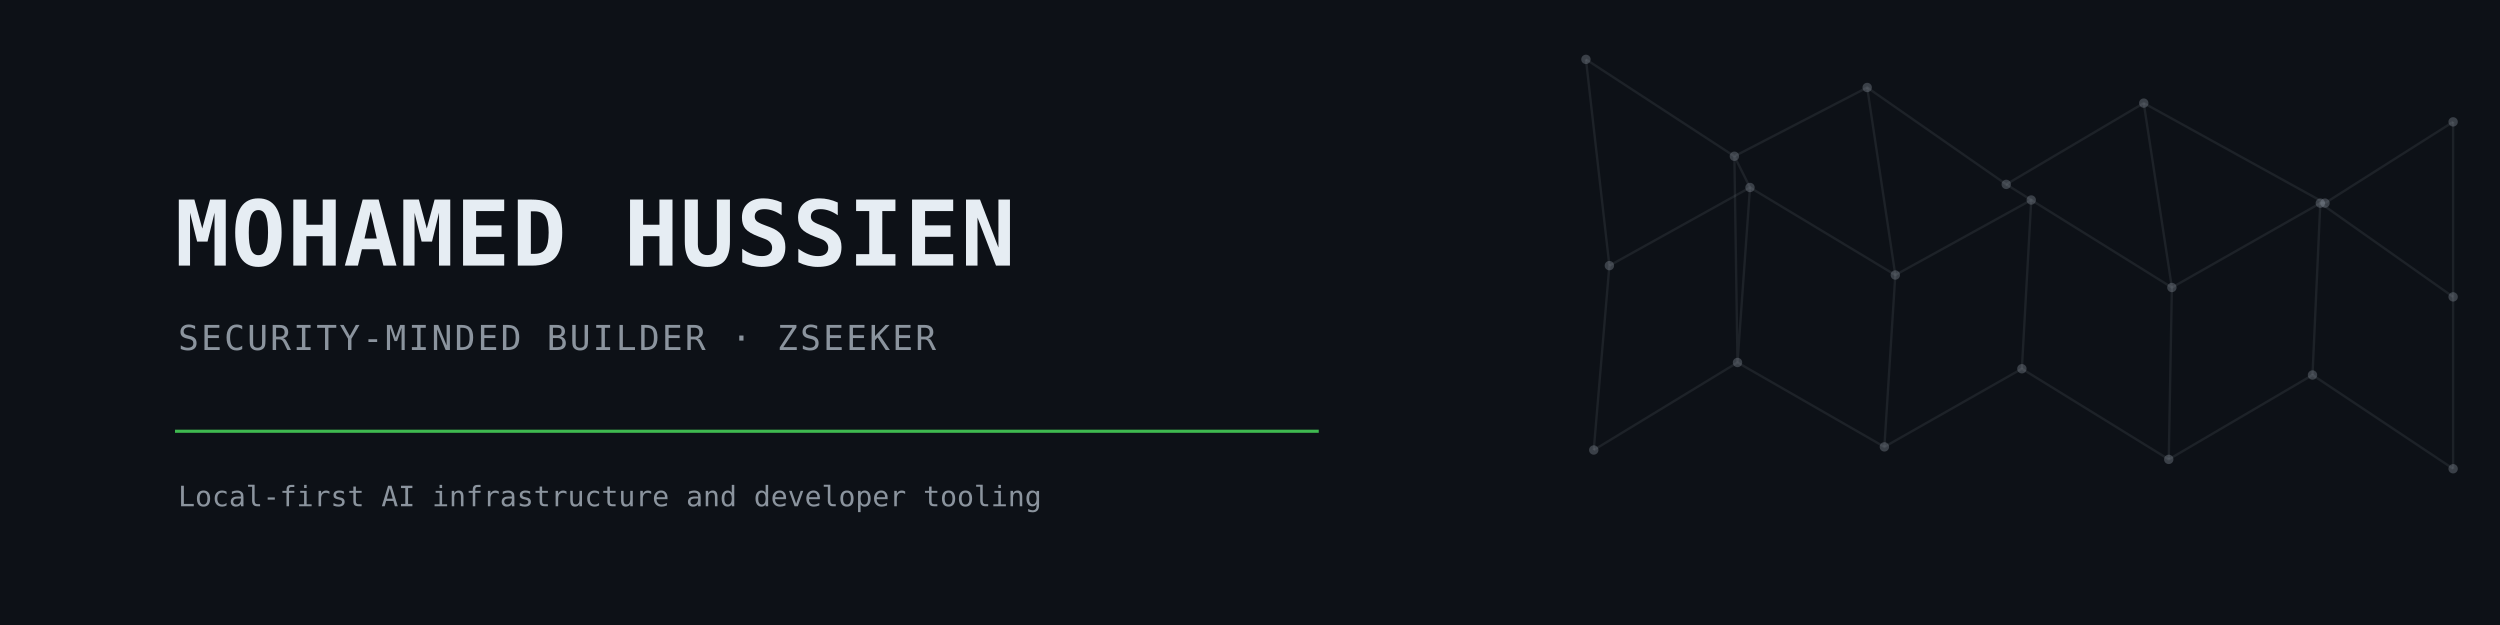
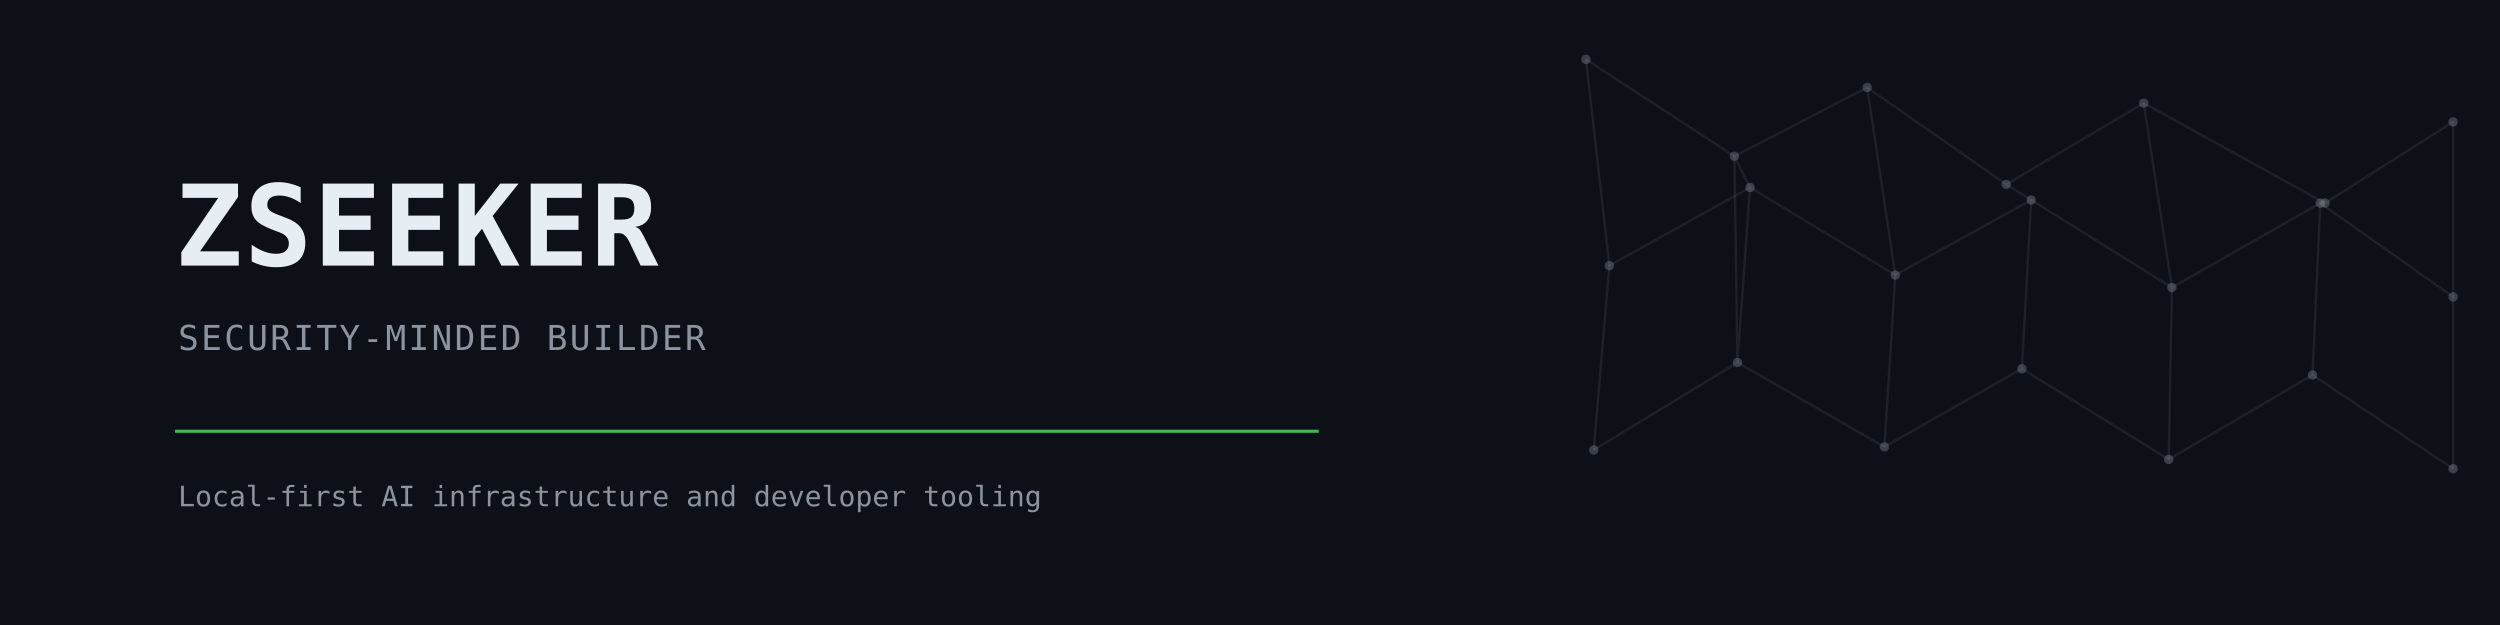
<svg xmlns="http://www.w3.org/2000/svg" width="1600" height="400" viewBox="0 0 1600 400" role="img" aria-labelledby="title description">
  <rect width="1600" height="400" fill="#0d1117" />
  <g fill="none" stroke="#8b949e" stroke-opacity=".13" stroke-width="1.5">
    <path d="M1015 38 1110 100 1195 56 1284 118 1372 66 1488 130 1570 78" />
    <path d="M1030 170 1120 120 1213 176 1300 128 1390 184 1485 130 1570 190" />
    <path d="M1020 288 1112 232 1206 286 1294 236 1388 294 1480 240 1570 300" />
    <path d="M1110 100 1120 120 1112 232 1110 100M1195 56 1213 176 1206 286M1284 118 1300 128 1294 236M1372 66 1390 184 1388 294M1488 130 1485 130 1480 240" />
    <path d="M1015 38 1030 170 1020 288M1570 78 1570 190 1570 300" />
  </g>
  <g fill="#8b949e" fill-opacity=".36">
    <circle cx="1015" cy="38" r="3" />
    <circle cx="1110" cy="100" r="3" />
    <circle cx="1195" cy="56" r="3" />
    <circle cx="1284" cy="118" r="3" />
    <circle cx="1372" cy="66" r="3" />
    <circle cx="1488" cy="130" r="3" />
    <circle cx="1570" cy="78" r="3" />
    <circle cx="1030" cy="170" r="3" />
    <circle cx="1120" cy="120" r="3" />
    <circle cx="1213" cy="176" r="3" />
    <circle cx="1300" cy="128" r="3" />
    <circle cx="1390" cy="184" r="3" />
    <circle cx="1485" cy="130" r="3" />
    <circle cx="1570" cy="190" r="3" />
    <circle cx="1020" cy="288" r="3" />
    <circle cx="1112" cy="232" r="3" />
    <circle cx="1206" cy="286" r="3" />
    <circle cx="1294" cy="236" r="3" />
    <circle cx="1388" cy="294" r="3" />
    <circle cx="1480" cy="240" r="3" />
    <circle cx="1570" cy="300" r="3" />
  </g>
  <path d="M112 276H844" stroke="#3fb950" stroke-width="2" />
-   <text x="112" y="170" fill="#e6edf3" font-family="monospace" font-size="58" font-weight="700" letter-spacing="1">MOHAMED HUSSIEN</text>
-   <text x="114" y="224" fill="#8b949e" font-family="monospace" font-size="22" letter-spacing="1.5">SECURITY-MINDED BUILDER · ZSEEKER</text>
+   <text x="112" y="170" fill="#e6edf3" font-family="monospace" font-size="72" font-weight="700" letter-spacing="1">ZSEEKER</text>
+   <text x="114" y="224" fill="#8b949e" font-family="monospace" font-size="22" letter-spacing="1.5">SECURITY-MINDED BUILDER</text>
  <text x="114" y="324" fill="#8b949e" font-family="monospace" font-size="18">Local-first AI infrastructure and developer tooling</text>
</svg>
